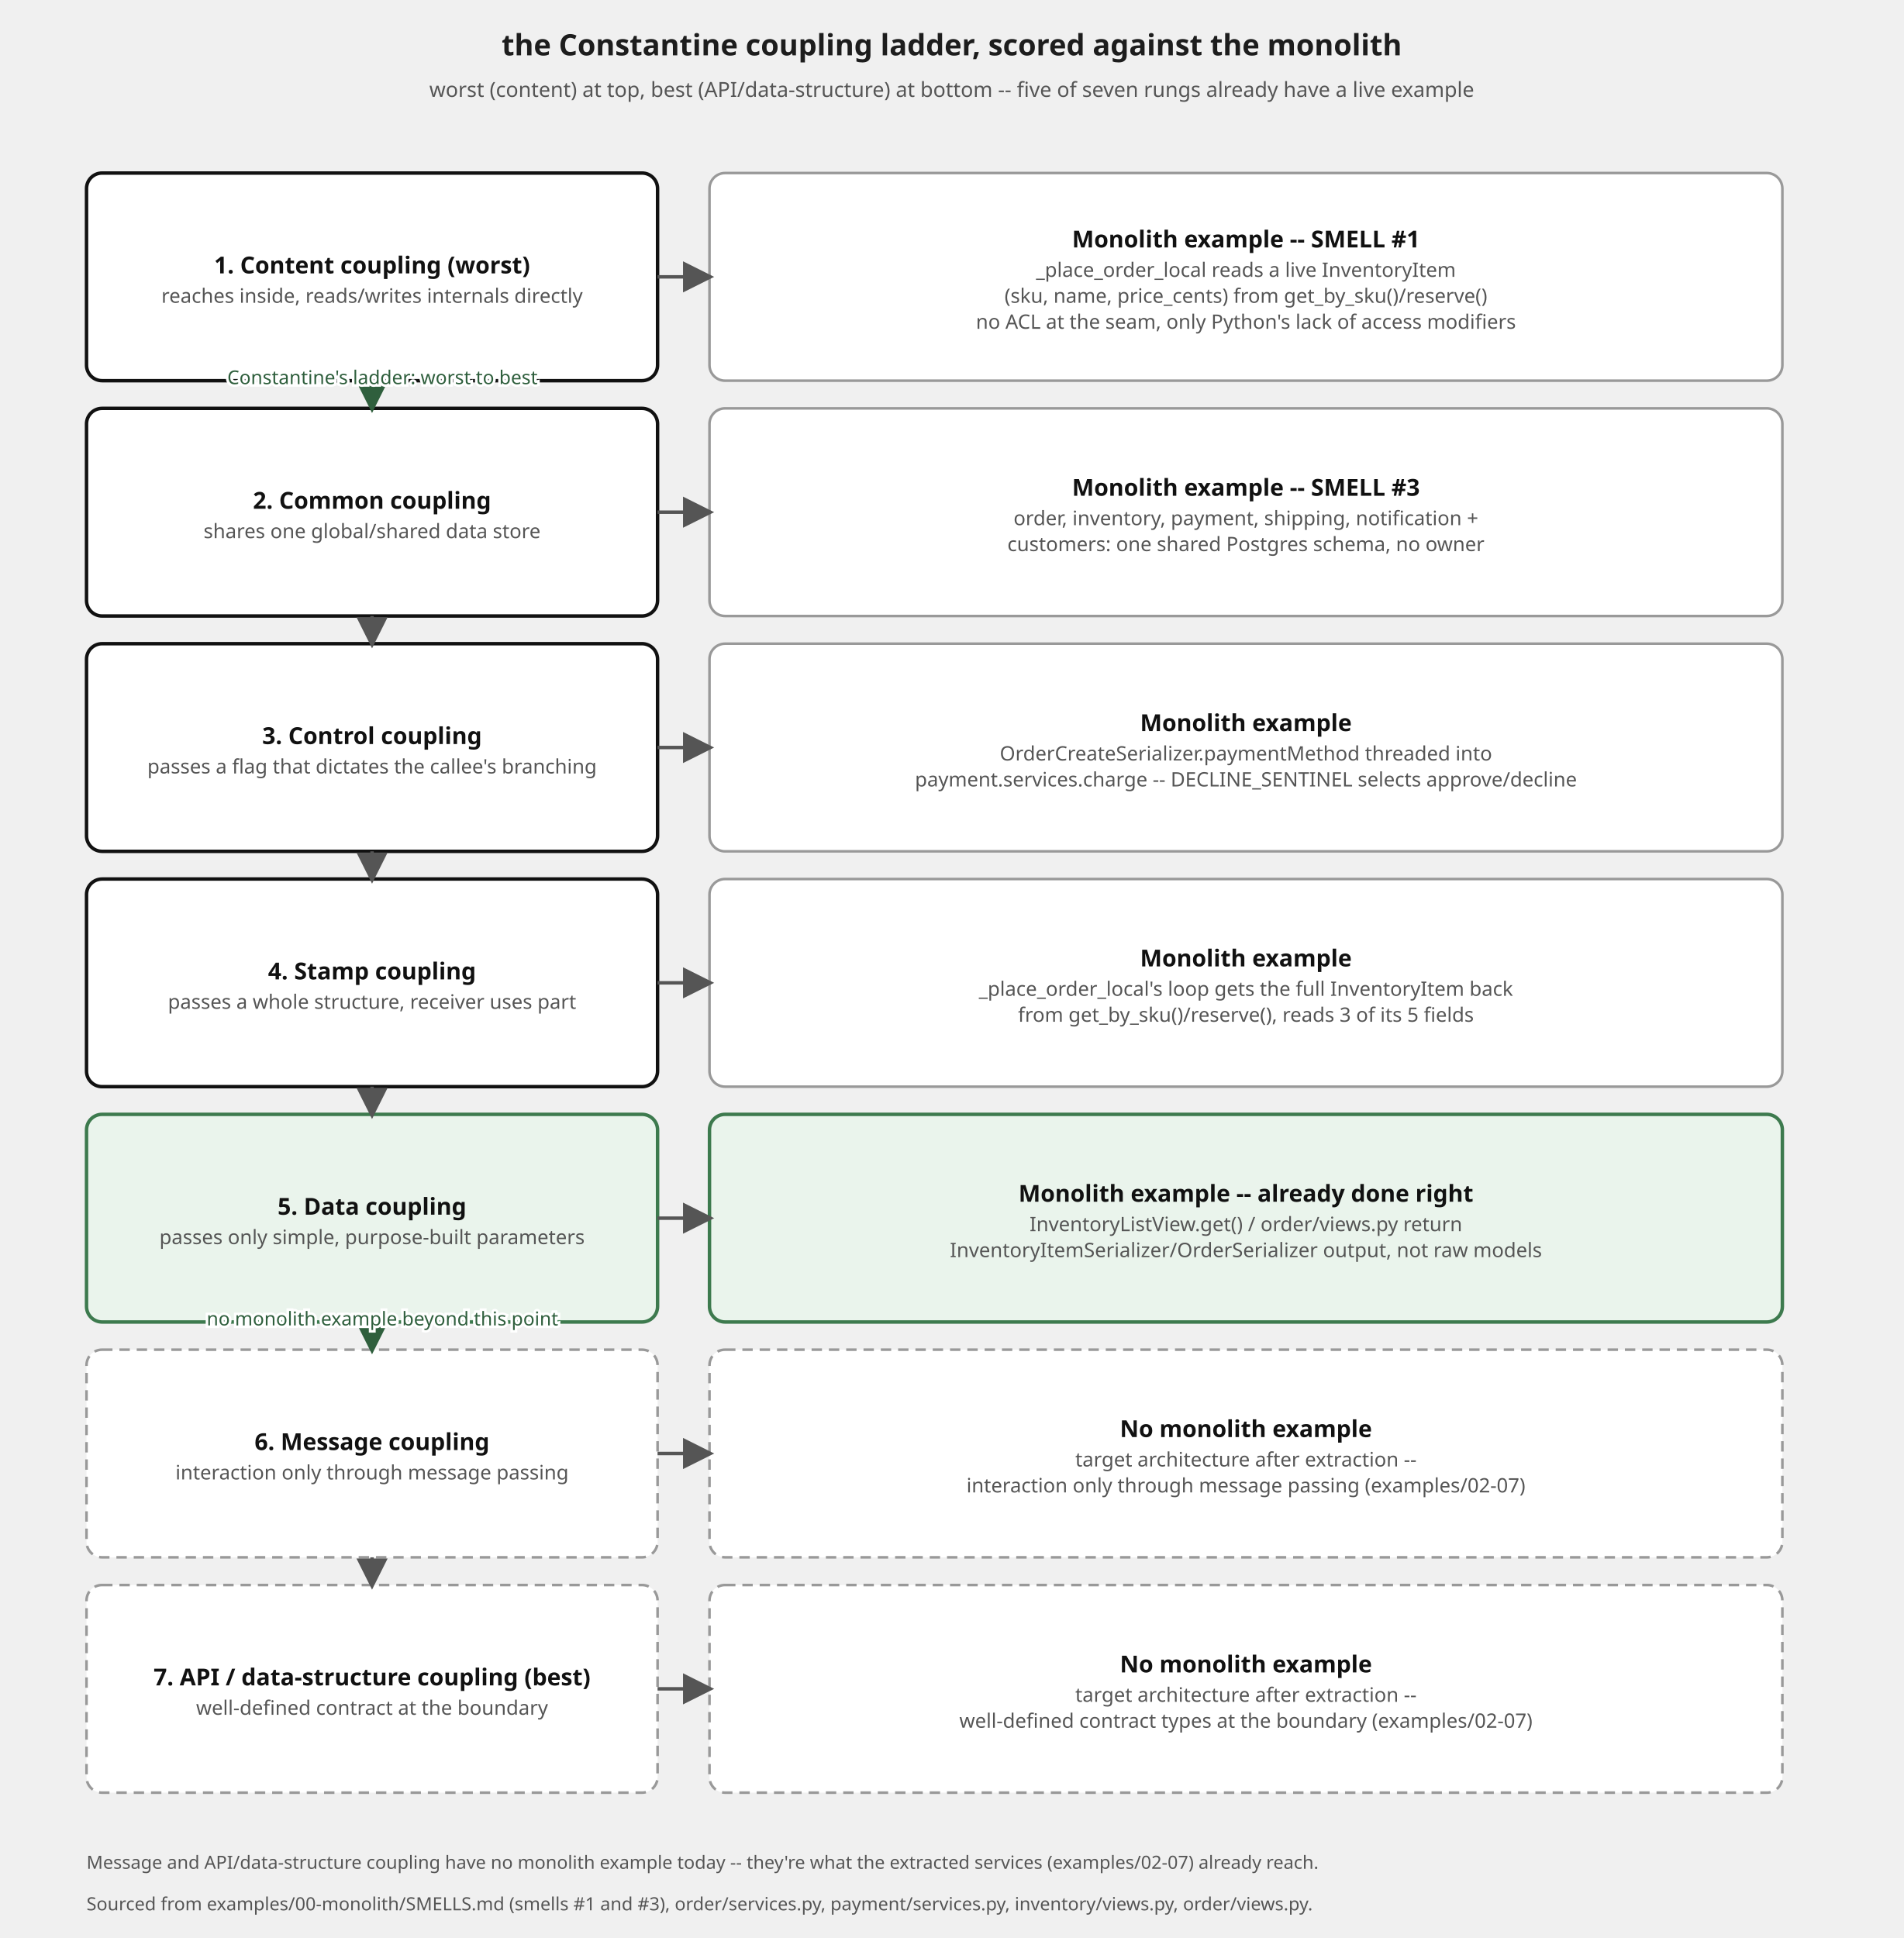
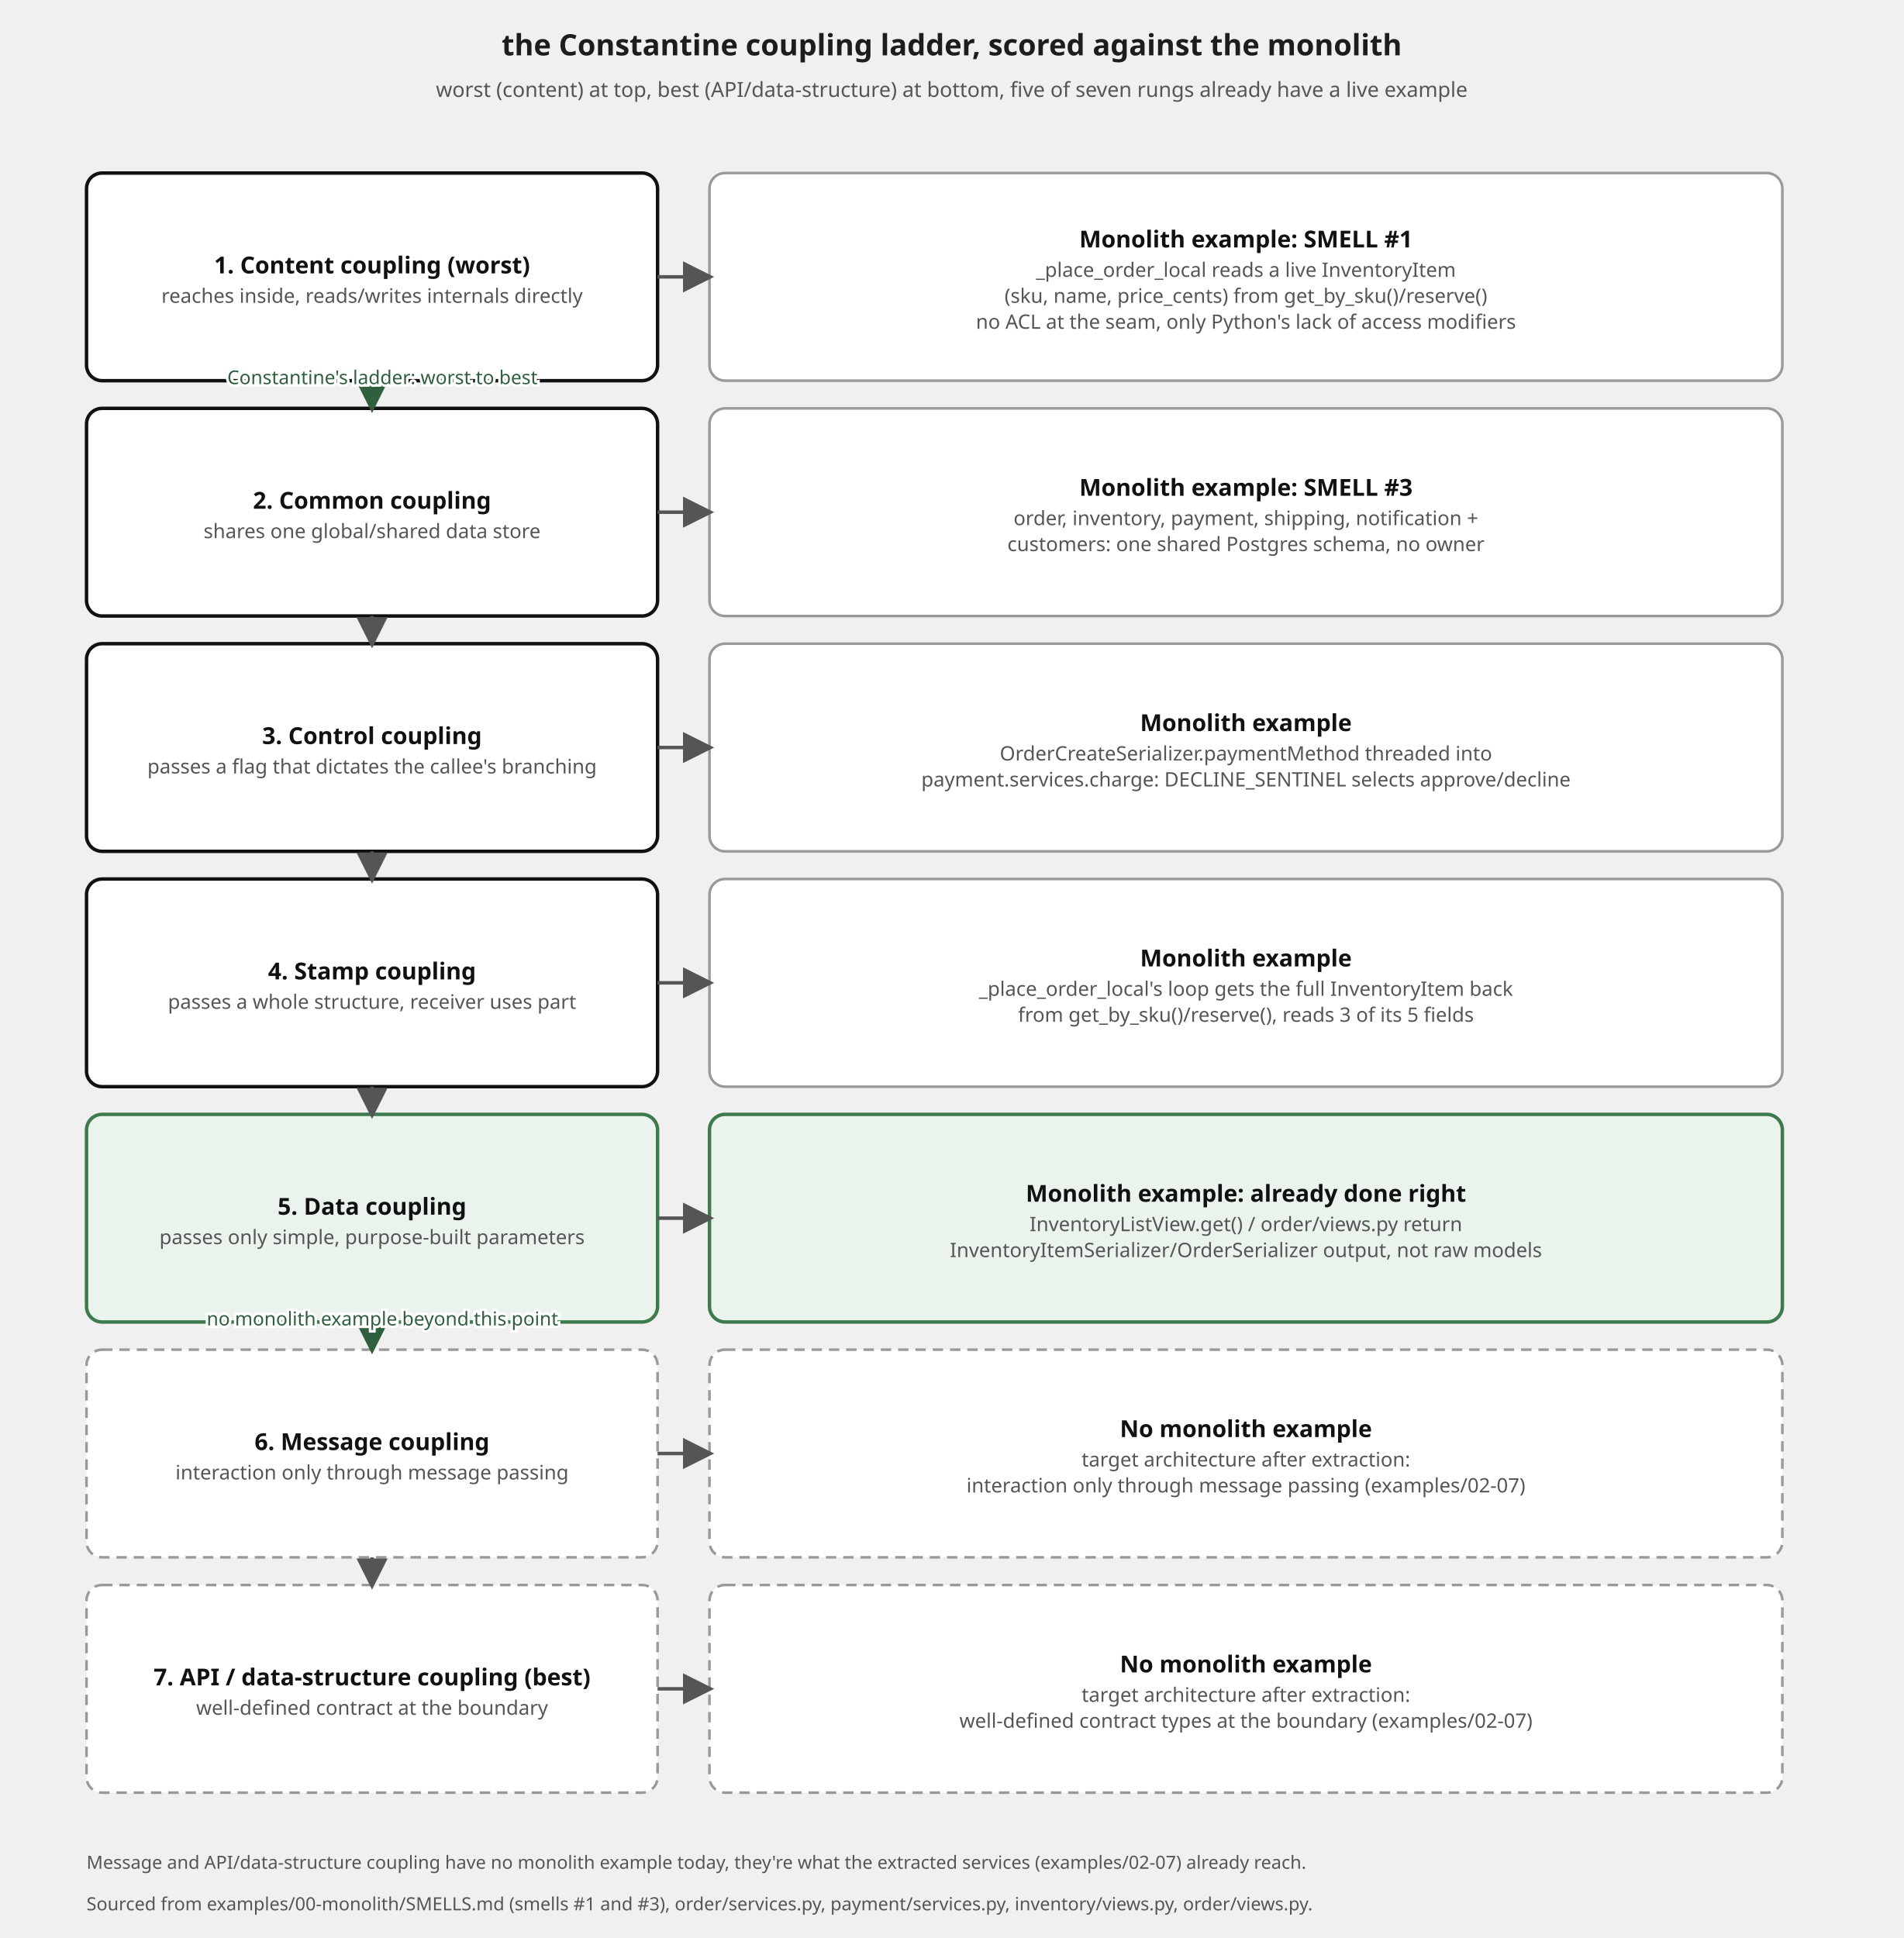
<svg xmlns="http://www.w3.org/2000/svg" viewBox="0 0 1100 1120" font-family="'Red Hat Text', system-ui, sans-serif" role="img">
  <defs>
    <marker id="a" viewBox="0 0 10 10" refX="8.5" refY="5" markerWidth="9" markerHeight="9" orient="auto-start-reverse">
      <path d="M0,0 L10,5 L0,10 z" fill="#555" />
    </marker>
    <marker id="am" viewBox="0 0 10 10" refX="8.5" refY="5" markerWidth="9" markerHeight="9" orient="auto-start-reverse">
      <path d="M0,0 L10,5 L0,10 z" fill="#2f5f3d" />
    </marker>
  </defs>
  <rect x="50" y="100" width="330" height="120" rx="9" fill="#ffffff" stroke="#111111" stroke-width="2" />
  <text x="215.0" y="158.0" font-size="13.5" font-weight="700" fill="#111111" text-anchor="middle">1. Content coupling (worst)</text>
  <text x="215.0" y="175.0" font-size="11.5" fill="#555555" text-anchor="middle">reaches inside, reads/writes internals directly</text>
  <rect x="410" y="100" width="620" height="120" rx="9" fill="#ffffff" stroke="#999999" stroke-width="1.5" />
-   <text x="720.0" y="143.0" font-size="13.5" font-weight="700" fill="#111111" text-anchor="middle">Monolith example -- SMELL #1</text>
+   <text x="720.0" y="143.0" font-size="13.5" font-weight="700" fill="#111111" text-anchor="middle">Monolith example: SMELL #1</text>
  <text x="720.0" y="160.0" font-size="11.5" fill="#555555" text-anchor="middle">_place_order_local reads a live InventoryItem</text>
  <text x="720.0" y="175.0" font-size="11.5" fill="#555555" text-anchor="middle">(sku, name, price_cents) from get_by_sku()/reserve()</text>
  <text x="720.0" y="190.0" font-size="11.5" fill="#555555" text-anchor="middle">no ACL at the seam, only Python's lack of access modifiers</text>
  <rect x="50" y="236" width="330" height="120" rx="9" fill="#ffffff" stroke="#111111" stroke-width="2" />
  <text x="215.0" y="294.0" font-size="13.5" font-weight="700" fill="#111111" text-anchor="middle">2. Common coupling</text>
  <text x="215.0" y="311.0" font-size="11.5" fill="#555555" text-anchor="middle">shares one global/shared data store</text>
  <rect x="410" y="236" width="620" height="120" rx="9" fill="#ffffff" stroke="#999999" stroke-width="1.5" />
-   <text x="720.0" y="286.5" font-size="13.5" font-weight="700" fill="#111111" text-anchor="middle">Monolith example -- SMELL #3</text>
+   <text x="720.0" y="286.5" font-size="13.5" font-weight="700" fill="#111111" text-anchor="middle">Monolith example: SMELL #3</text>
  <text x="720.0" y="303.5" font-size="11.5" fill="#555555" text-anchor="middle">order, inventory, payment, shipping, notification +</text>
  <text x="720.0" y="318.5" font-size="11.5" fill="#555555" text-anchor="middle">customers: one shared Postgres schema, no owner</text>
  <rect x="50" y="372" width="330" height="120" rx="9" fill="#ffffff" stroke="#111111" stroke-width="2" />
  <text x="215.0" y="430.0" font-size="13.5" font-weight="700" fill="#111111" text-anchor="middle">3. Control coupling</text>
  <text x="215.0" y="447.0" font-size="11.5" fill="#555555" text-anchor="middle">passes a flag that dictates the callee's branching</text>
  <rect x="410" y="372" width="620" height="120" rx="9" fill="#ffffff" stroke="#999999" stroke-width="1.5" />
  <text x="720.0" y="422.5" font-size="13.5" font-weight="700" fill="#111111" text-anchor="middle">Monolith example</text>
  <text x="720.0" y="439.5" font-size="11.5" fill="#555555" text-anchor="middle">OrderCreateSerializer.paymentMethod threaded into</text>
-   <text x="720.0" y="454.5" font-size="11.5" fill="#555555" text-anchor="middle">payment.services.charge -- DECLINE_SENTINEL selects approve/decline</text>
+   <text x="720.0" y="454.5" font-size="11.5" fill="#555555" text-anchor="middle">payment.services.charge: DECLINE_SENTINEL selects approve/decline</text>
  <rect x="50" y="508" width="330" height="120" rx="9" fill="#ffffff" stroke="#111111" stroke-width="2" />
  <text x="215.0" y="566.0" font-size="13.5" font-weight="700" fill="#111111" text-anchor="middle">4. Stamp coupling</text>
  <text x="215.0" y="583.0" font-size="11.5" fill="#555555" text-anchor="middle">passes a whole structure, receiver uses part</text>
  <rect x="410" y="508" width="620" height="120" rx="9" fill="#ffffff" stroke="#999999" stroke-width="1.5" />
  <text x="720.0" y="558.5" font-size="13.5" font-weight="700" fill="#111111" text-anchor="middle">Monolith example</text>
  <text x="720.0" y="575.5" font-size="11.5" fill="#555555" text-anchor="middle">_place_order_local's loop gets the full InventoryItem back</text>
  <text x="720.0" y="590.5" font-size="11.5" fill="#555555" text-anchor="middle">from get_by_sku()/reserve(), reads 3 of its 5 fields</text>
  <rect x="50" y="644" width="330" height="120" rx="9" fill="#eaf4ec" stroke="#3d7a4e" stroke-width="2" />
  <text x="215.0" y="702.0" font-size="13.5" font-weight="700" fill="#111111" text-anchor="middle">5. Data coupling</text>
  <text x="215.0" y="719.0" font-size="11.5" fill="#555555" text-anchor="middle">passes only simple, purpose-built parameters</text>
  <rect x="410" y="644" width="620" height="120" rx="9" fill="#eaf4ec" stroke="#3d7a4e" stroke-width="2" />
-   <text x="720.0" y="694.5" font-size="13.5" font-weight="700" fill="#111111" text-anchor="middle">Monolith example -- already done right</text>
+   <text x="720.0" y="694.5" font-size="13.5" font-weight="700" fill="#111111" text-anchor="middle">Monolith example: already done right</text>
  <text x="720.0" y="711.5" font-size="11.5" fill="#555555" text-anchor="middle">InventoryListView.get() / order/views.py return</text>
  <text x="720.0" y="726.5" font-size="11.5" fill="#555555" text-anchor="middle">InventoryItemSerializer/OrderSerializer output, not raw models</text>
  <rect x="50" y="780" width="330" height="120" rx="9" fill="#ffffff" stroke="#999999" stroke-width="1.5" stroke-dasharray="6 4" />
  <text x="215.0" y="838.0" font-size="13.5" font-weight="700" fill="#111111" text-anchor="middle">6. Message coupling</text>
  <text x="215.0" y="855.0" font-size="11.5" fill="#555555" text-anchor="middle">interaction only through message passing</text>
  <rect x="410" y="780" width="620" height="120" rx="9" fill="#ffffff" stroke="#999999" stroke-width="1.5" stroke-dasharray="6 4" />
  <text x="720.0" y="830.5" font-size="13.5" font-weight="700" fill="#111111" text-anchor="middle">No monolith example</text>
-   <text x="720.0" y="847.5" font-size="11.5" fill="#555555" text-anchor="middle">target architecture after extraction --</text>
+   <text x="720.0" y="847.5" font-size="11.5" fill="#555555" text-anchor="middle">target architecture after extraction:</text>
  <text x="720.0" y="862.5" font-size="11.5" fill="#555555" text-anchor="middle">interaction only through message passing (examples/02-07)</text>
  <rect x="50" y="916" width="330" height="120" rx="9" fill="#ffffff" stroke="#999999" stroke-width="1.5" stroke-dasharray="6 4" />
  <text x="215.0" y="974.0" font-size="13.5" font-weight="700" fill="#111111" text-anchor="middle">7. API / data-structure coupling (best)</text>
  <text x="215.0" y="991.0" font-size="11.5" fill="#555555" text-anchor="middle">well-defined contract at the boundary</text>
  <rect x="410" y="916" width="620" height="120" rx="9" fill="#ffffff" stroke="#999999" stroke-width="1.5" stroke-dasharray="6 4" />
  <text x="720.0" y="966.5" font-size="13.5" font-weight="700" fill="#111111" text-anchor="middle">No monolith example</text>
-   <text x="720.0" y="983.5" font-size="11.5" fill="#555555" text-anchor="middle">target architecture after extraction --</text>
+   <text x="720.0" y="983.5" font-size="11.5" fill="#555555" text-anchor="middle">target architecture after extraction:</text>
  <text x="720.0" y="998.5" font-size="11.5" fill="#555555" text-anchor="middle">well-defined contract types at the boundary (examples/02-07)</text>
  <path d="M380.0,160.0 L410.0,160.0" fill="none" stroke="#555" stroke-width="2" marker-end="url(#a)" />
  <path d="M380.0,296.0 L410.0,296.0" fill="none" stroke="#555" stroke-width="2" marker-end="url(#a)" />
  <path d="M380.0,432.0 L410.0,432.0" fill="none" stroke="#555" stroke-width="2" marker-end="url(#a)" />
  <path d="M380.0,568.0 L410.0,568.0" fill="none" stroke="#555" stroke-width="2" marker-end="url(#a)" />
  <path d="M380.0,704.0 L410.0,704.0" fill="none" stroke="#555" stroke-width="2" marker-end="url(#a)" />
  <path d="M380.0,840.0 L410.0,840.0" fill="none" stroke="#555" stroke-width="2" marker-end="url(#a)" />
  <path d="M380.0,976.0 L410.0,976.0" fill="none" stroke="#555" stroke-width="2" marker-end="url(#a)" />
  <path d="M215.0,220.0 L215.0,236.0" fill="none" stroke="#2f5f3d" stroke-width="2" marker-end="url(#am)" />
  <text x="221.0" y="222.0" font-size="11" fill="#ffffff" stroke="#ffffff" stroke-width="3" paint-order="stroke" text-anchor="middle">Constantine's ladder: worst to best</text>
  <text x="221.0" y="222.0" font-size="11" fill="#2f5f3d" text-anchor="middle">Constantine's ladder: worst to best</text>
  <path d="M215.0,356.0 L215.0,372.0" fill="none" stroke="#555" stroke-width="2" marker-end="url(#a)" />
  <path d="M215.0,492.0 L215.0,508.0" fill="none" stroke="#555" stroke-width="2" marker-end="url(#a)" />
  <path d="M215.0,628.0 L215.0,644.0" fill="none" stroke="#555" stroke-width="2" marker-end="url(#a)" />
  <path d="M215.0,764.0 L215.0,780.0" fill="none" stroke="#2f5f3d" stroke-width="2" marker-end="url(#am)" />
  <text x="221.0" y="766.0" font-size="11" fill="#ffffff" stroke="#ffffff" stroke-width="3" paint-order="stroke" text-anchor="middle">no monolith example beyond this point</text>
  <text x="221.0" y="766.0" font-size="11" fill="#2f5f3d" text-anchor="middle">no monolith example beyond this point</text>
  <path d="M215.0,900.0 L215.0,916.0" fill="none" stroke="#555" stroke-width="2" marker-end="url(#a)" />
  <text x="550.0" y="32" font-size="17" fill="#1d1d1d" text-anchor="middle" font-weight="700">the Constantine coupling ladder, scored against the monolith</text>
-   <text x="550.0" y="56" font-size="12" fill="#555555" text-anchor="middle">worst (content) at top, best (API/data-structure) at bottom -- five of seven rungs already have a live example</text>
-   <text x="50" y="1080" font-size="10.5" fill="#555555" text-anchor="start">Message and API/data-structure coupling have no monolith example today -- they're what the extracted services (examples/02-07) already reach.</text>
+   <text x="550.0" y="56" font-size="12" fill="#555555" text-anchor="middle">worst (content) at top, best (API/data-structure) at bottom, five of seven rungs already have a live example</text>
+   <text x="50" y="1080" font-size="10.5" fill="#555555" text-anchor="start">Message and API/data-structure coupling have no monolith example today, they're what the extracted services (examples/02-07) already reach.</text>
  <text x="50" y="1104" font-size="10.5" fill="#555555" text-anchor="start">Sourced from examples/00-monolith/SMELLS.md (smells #1 and #3), order/services.py, payment/services.py, inventory/views.py, order/views.py.</text>
</svg>
